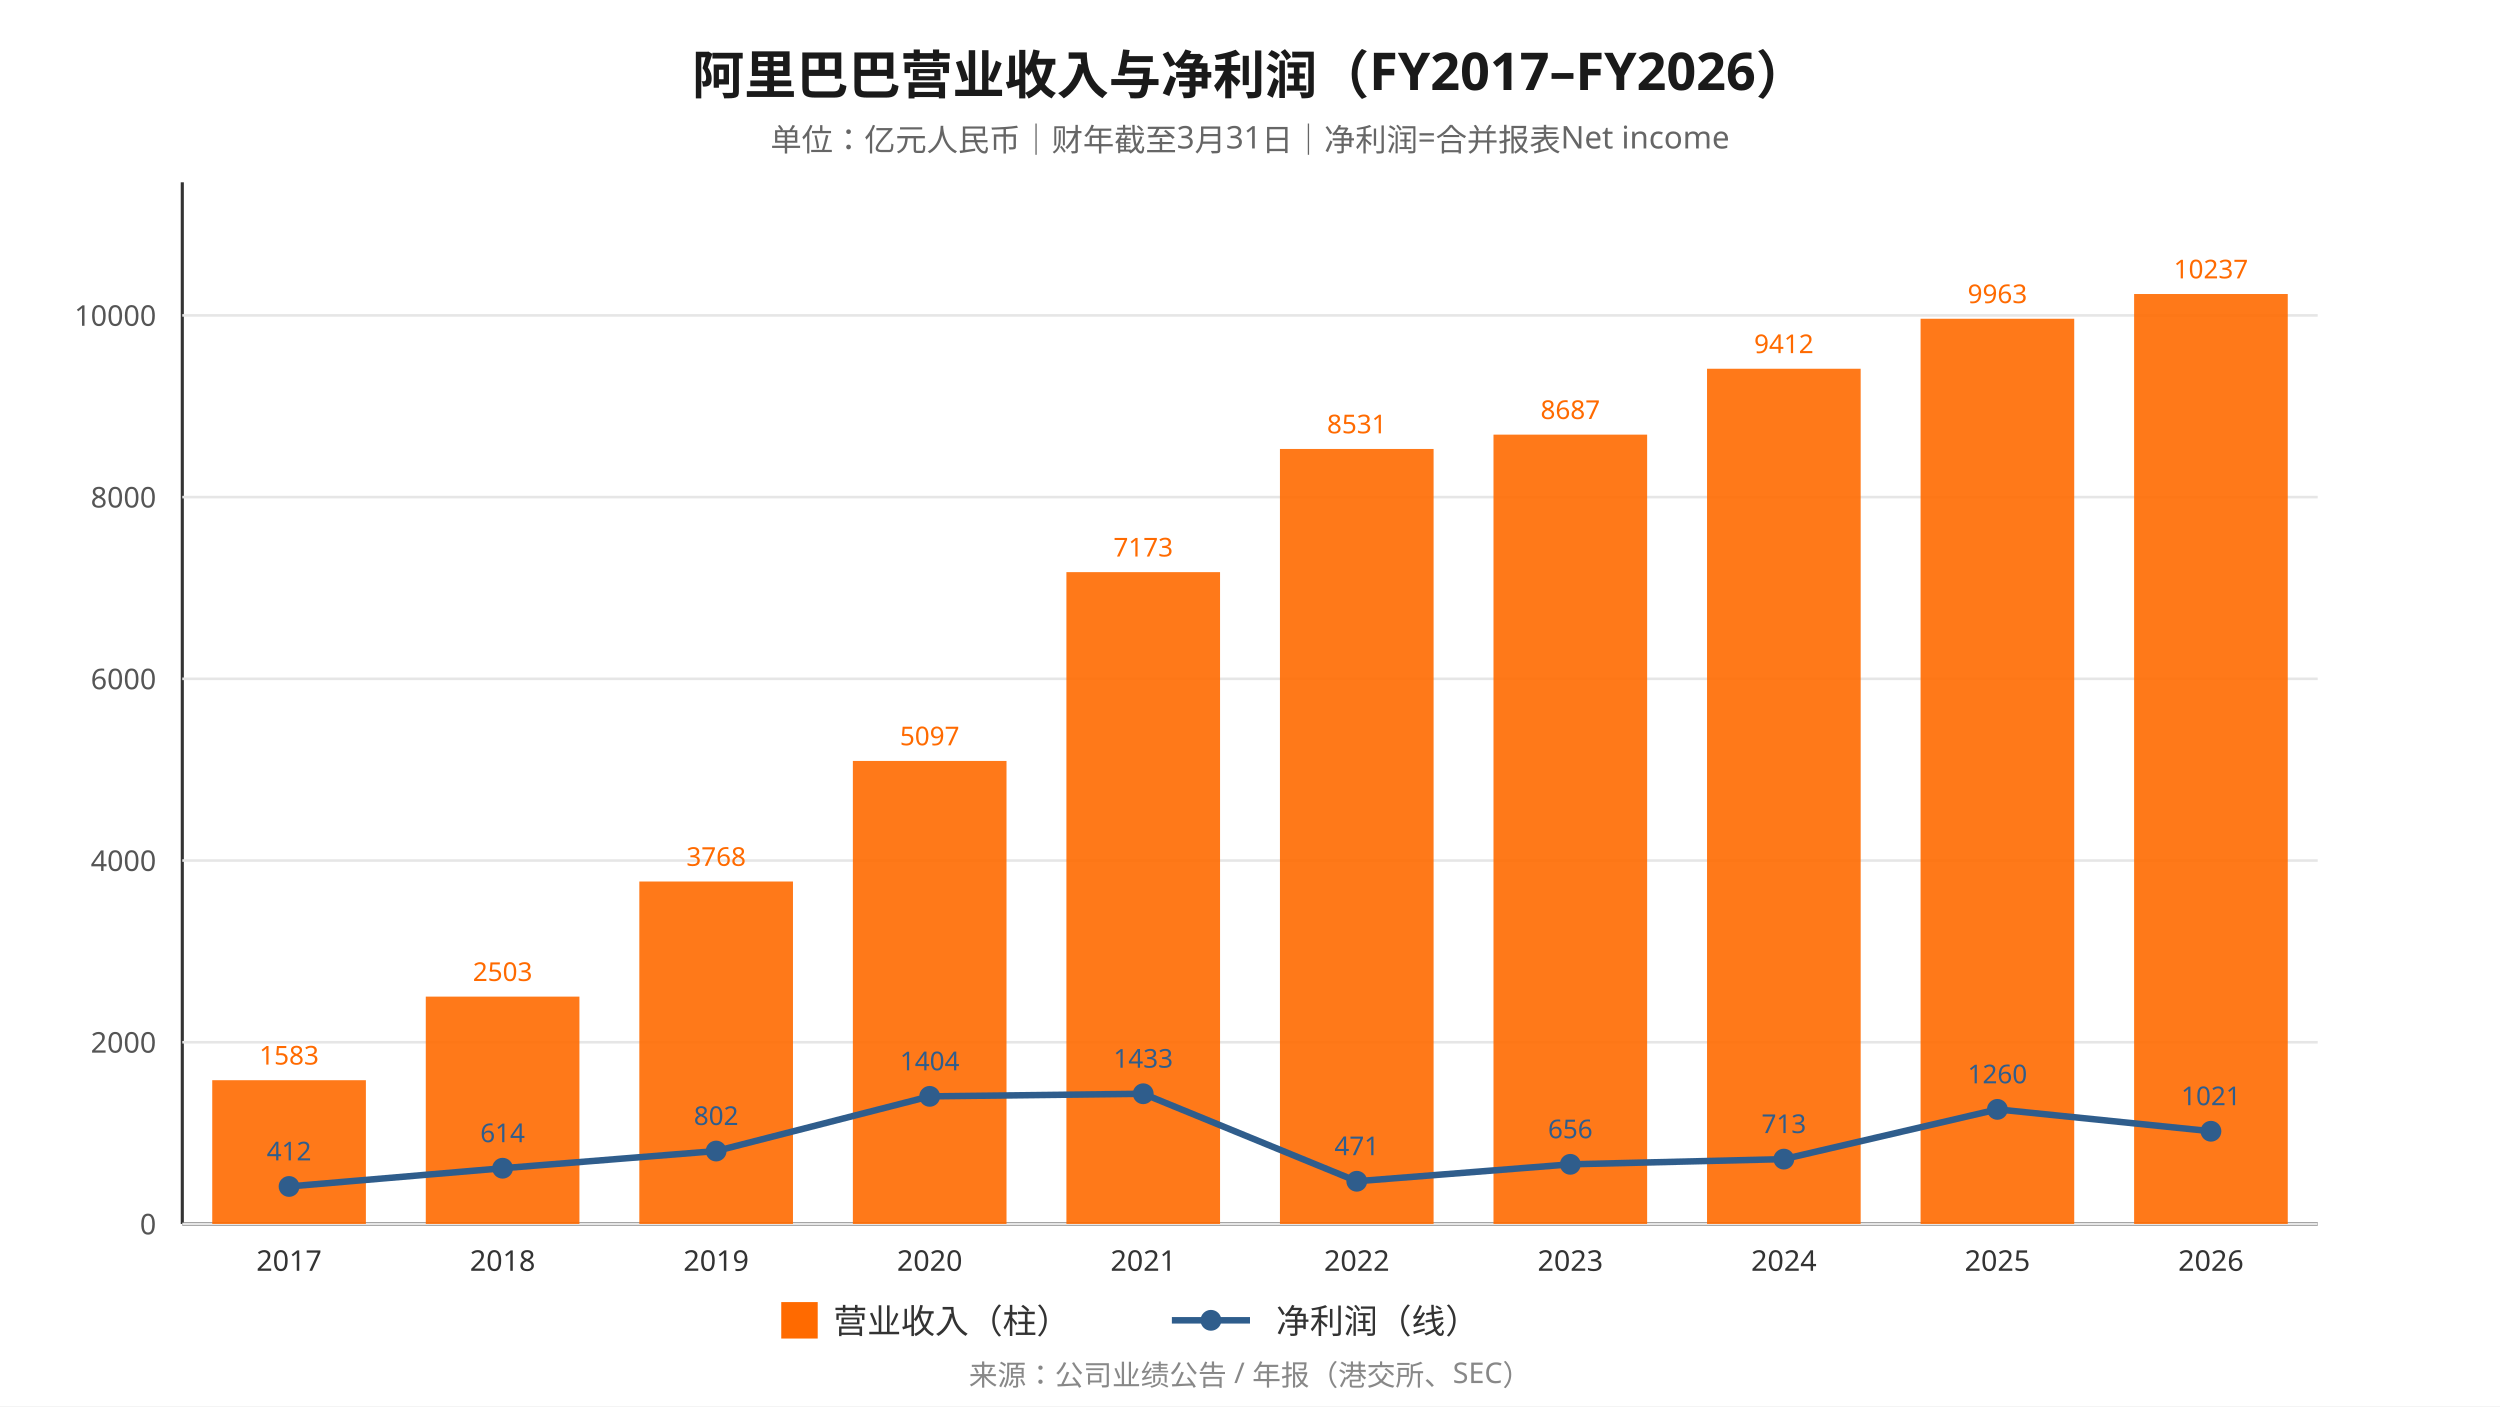
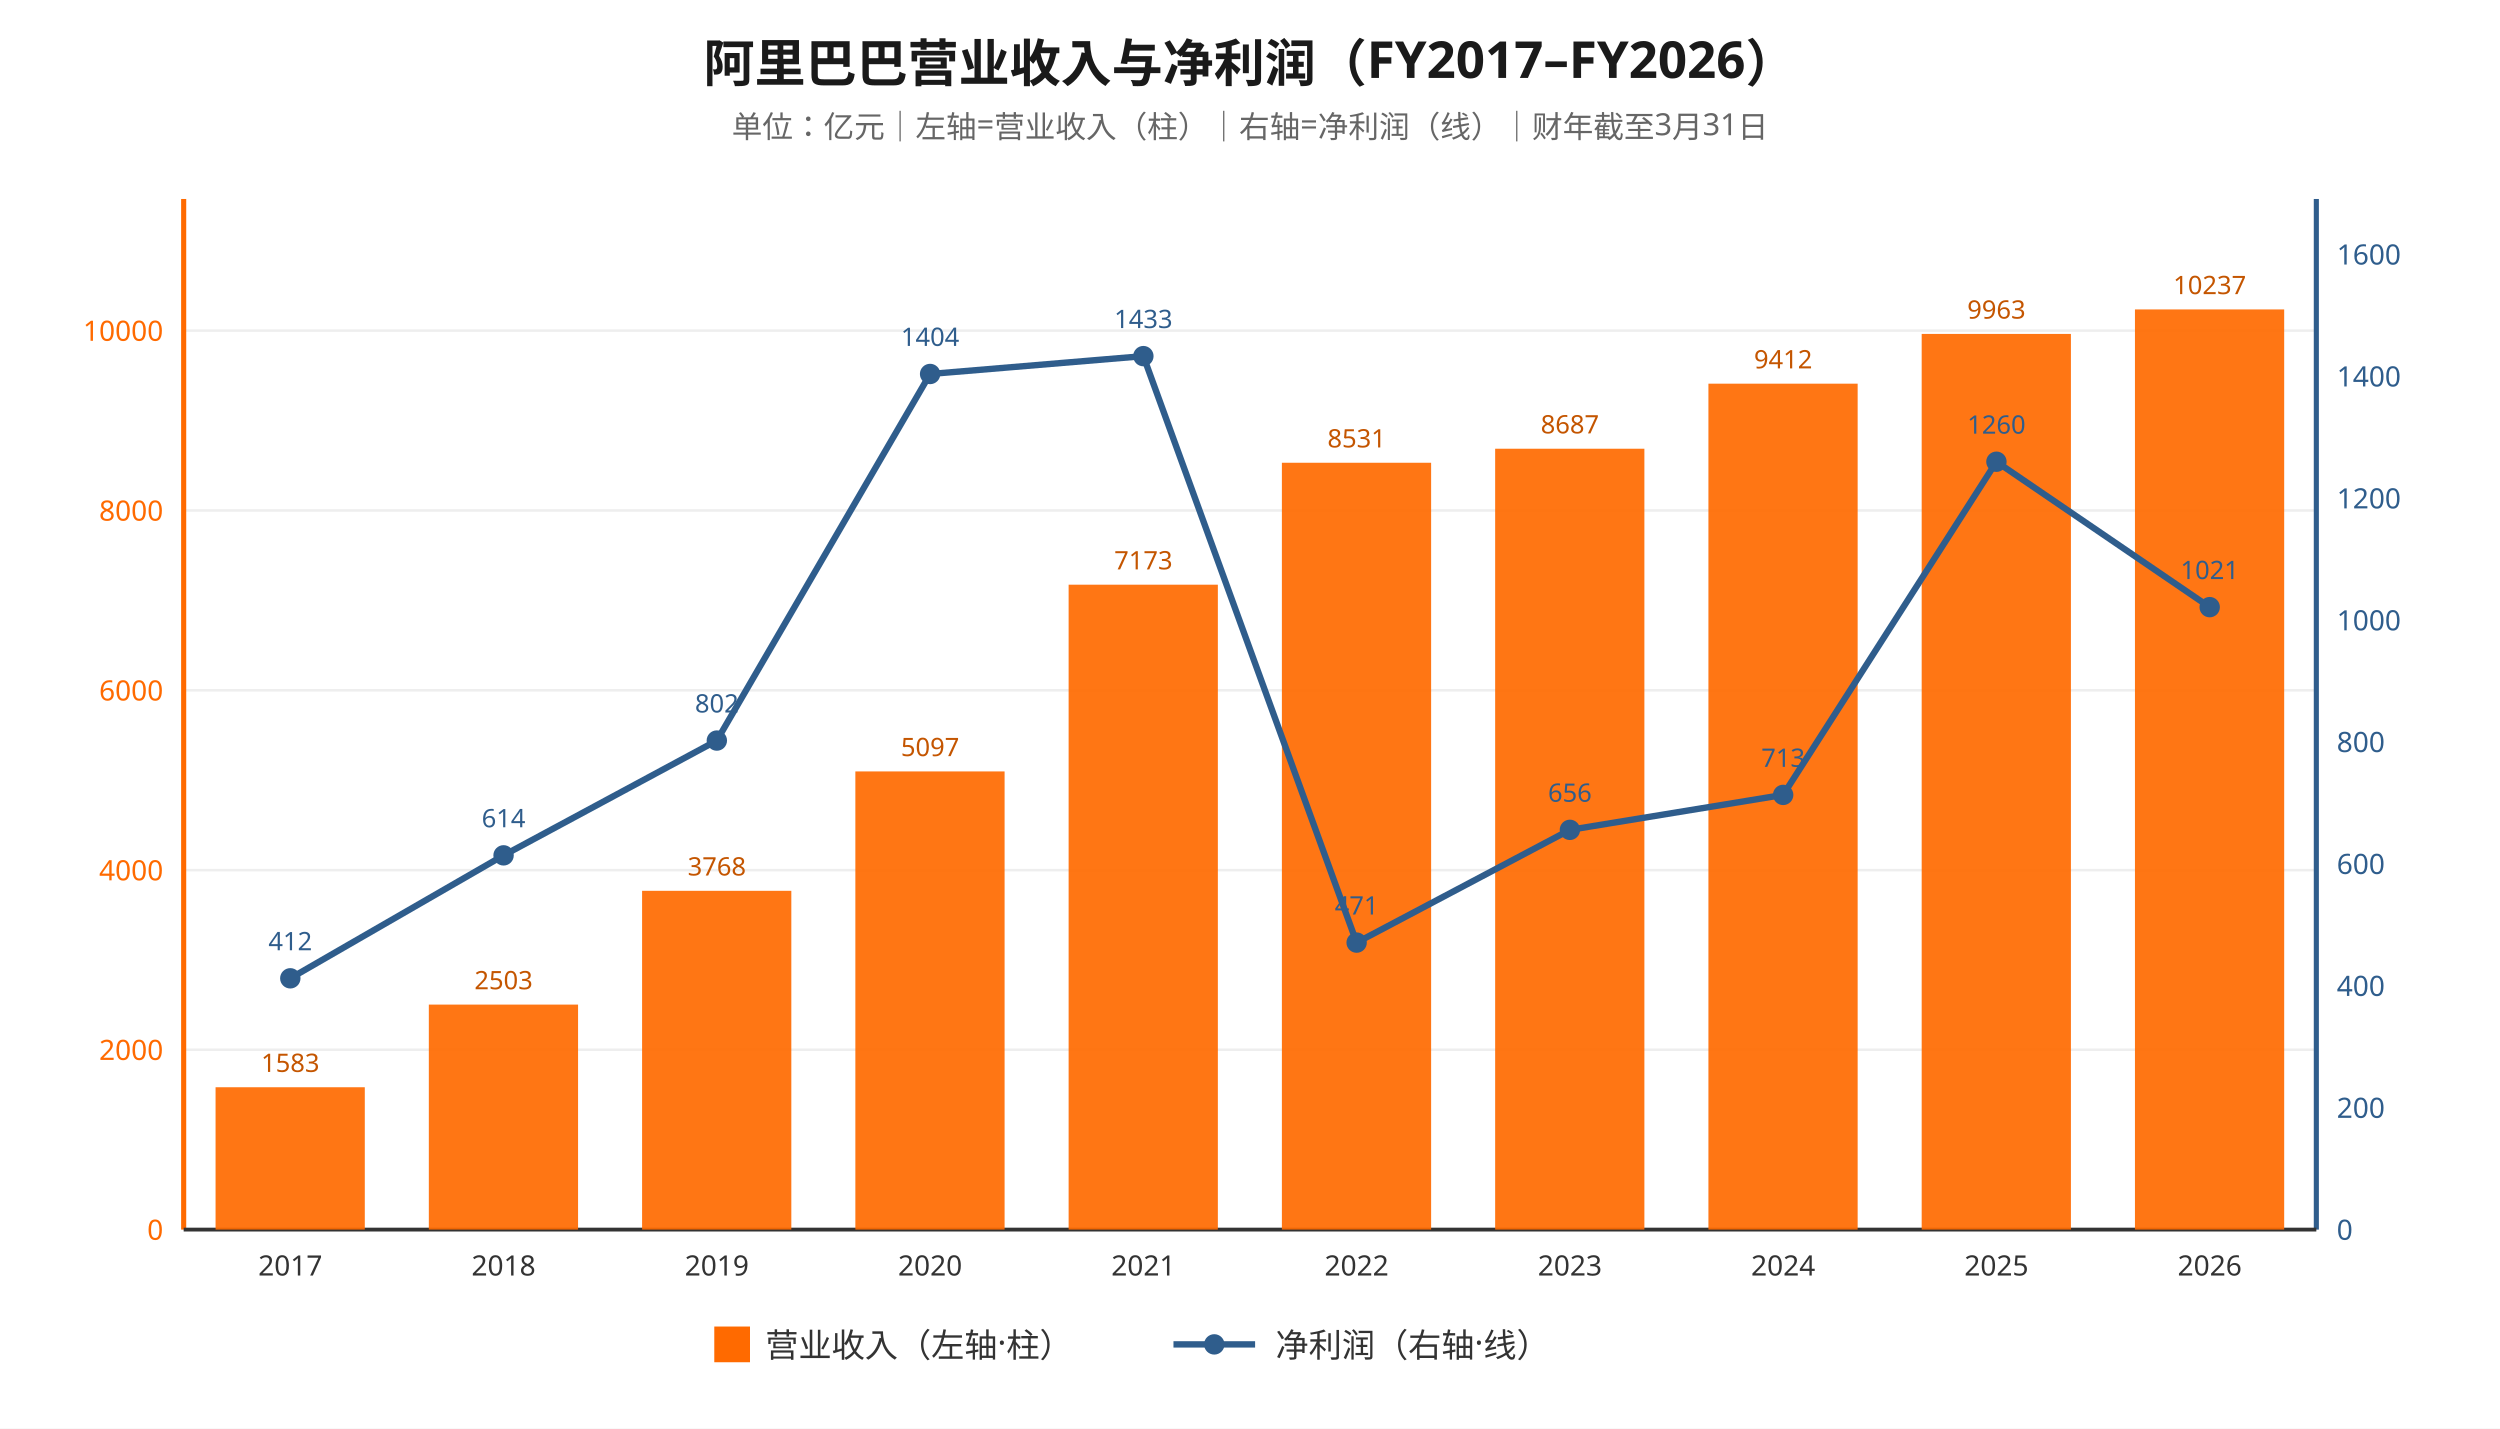
- <svg xmlns="http://www.w3.org/2000/svg" width="960" height="540" viewBox="0 0 960 540">
+ <svg xmlns="http://www.w3.org/2000/svg" width="980" height="560" viewBox="0 0 980 560">
  <rect width="100%" height="100%" fill="#ffffff" />
-   <text x="480" y="36" text-anchor="middle" font-family="Microsoft YaHei, SimHei, sans-serif" font-size="20" font-weight="700" fill="#1a1a1a">阿里巴巴营业收入与净利润（FY2017–FY2026）</text>
-   <text x="480" y="58" text-anchor="middle" font-family="Microsoft YaHei, SimHei, sans-serif" font-size="12" fill="#666">单位：亿元人民币｜财年截至3月31日｜净利润=合并报表Net income</text>
-   <line x1="70" y1="70" x2="70" y2="470" stroke="#333" stroke-width="1.2" />
-   <line x1="70" y1="470" x2="890" y2="470" stroke="#333" stroke-width="1.2" />
-   <line x1="70" y1="470.0" x2="890" y2="470.0" stroke="#e6e6e6" stroke-width="1" />
-   <text x="60" y="474.0" text-anchor="end" font-family="Segoe UI, sans-serif" font-size="11" fill="#555">0</text>
-   <line x1="70" y1="400.223" x2="890" y2="400.223" stroke="#e6e6e6" stroke-width="1" />
-   <text x="60" y="404.223" text-anchor="end" font-family="Segoe UI, sans-serif" font-size="11" fill="#555">2000</text>
-   <line x1="70" y1="330.446" x2="890" y2="330.446" stroke="#e6e6e6" stroke-width="1" />
-   <text x="60" y="334.446" text-anchor="end" font-family="Segoe UI, sans-serif" font-size="11" fill="#555">4000</text>
-   <line x1="70" y1="260.669" x2="890" y2="260.669" stroke="#e6e6e6" stroke-width="1" />
-   <text x="60" y="264.669" text-anchor="end" font-family="Segoe UI, sans-serif" font-size="11" fill="#555">6000</text>
-   <line x1="70" y1="190.892" x2="890" y2="190.892" stroke="#e6e6e6" stroke-width="1" />
-   <text x="60" y="194.892" text-anchor="end" font-family="Segoe UI, sans-serif" font-size="11" fill="#555">8000</text>
-   <line x1="70" y1="121.115" x2="890" y2="121.115" stroke="#e6e6e6" stroke-width="1" />
-   <text x="60" y="125.115" text-anchor="end" font-family="Segoe UI, sans-serif" font-size="11" fill="#555">10000</text>
-   <rect x="81.5" y="414.8" width="59.0" height="55.2" fill="#FF6A00" opacity="0.9" />
-   <text x="111.0" y="408.8" text-anchor="middle" font-family="Segoe UI, sans-serif" font-size="10" fill="#FF6A00">1583</text>
-   <text x="111.0" y="488" text-anchor="middle" font-family="Segoe UI, sans-serif" font-size="11" fill="#333">2017</text>
-   <rect x="163.5" y="382.7" width="59.0" height="87.3" fill="#FF6A00" opacity="0.9" />
-   <text x="193.0" y="376.7" text-anchor="middle" font-family="Segoe UI, sans-serif" font-size="10" fill="#FF6A00">2503</text>
-   <text x="193.0" y="488" text-anchor="middle" font-family="Segoe UI, sans-serif" font-size="11" fill="#333">2018</text>
-   <rect x="245.5" y="338.5" width="59.0" height="131.5" fill="#FF6A00" opacity="0.9" />
-   <text x="275.0" y="332.5" text-anchor="middle" font-family="Segoe UI, sans-serif" font-size="10" fill="#FF6A00">3768</text>
-   <text x="275.0" y="488" text-anchor="middle" font-family="Segoe UI, sans-serif" font-size="11" fill="#333">2019</text>
-   <rect x="327.5" y="292.2" width="59.0" height="177.8" fill="#FF6A00" opacity="0.9" />
-   <text x="357.0" y="286.2" text-anchor="middle" font-family="Segoe UI, sans-serif" font-size="10" fill="#FF6A00">5097</text>
-   <text x="357.0" y="488" text-anchor="middle" font-family="Segoe UI, sans-serif" font-size="11" fill="#333">2020</text>
-   <rect x="409.5" y="219.7" width="59.0" height="250.3" fill="#FF6A00" opacity="0.9" />
-   <text x="439.0" y="213.7" text-anchor="middle" font-family="Segoe UI, sans-serif" font-size="10" fill="#FF6A00">7173</text>
-   <text x="439.0" y="488" text-anchor="middle" font-family="Segoe UI, sans-serif" font-size="11" fill="#333">2021</text>
-   <rect x="491.5" y="172.4" width="59.0" height="297.6" fill="#FF6A00" opacity="0.9" />
-   <text x="521.0" y="166.4" text-anchor="middle" font-family="Segoe UI, sans-serif" font-size="10" fill="#FF6A00">8531</text>
-   <text x="521.0" y="488" text-anchor="middle" font-family="Segoe UI, sans-serif" font-size="11" fill="#333">2022</text>
-   <rect x="573.5" y="166.9" width="59.0" height="303.1" fill="#FF6A00" opacity="0.9" />
-   <text x="603.0" y="160.9" text-anchor="middle" font-family="Segoe UI, sans-serif" font-size="10" fill="#FF6A00">8687</text>
-   <text x="603.0" y="488" text-anchor="middle" font-family="Segoe UI, sans-serif" font-size="11" fill="#333">2023</text>
-   <rect x="655.5" y="141.6" width="59.0" height="328.4" fill="#FF6A00" opacity="0.9" />
-   <text x="685.0" y="135.6" text-anchor="middle" font-family="Segoe UI, sans-serif" font-size="10" fill="#FF6A00">9412</text>
-   <text x="685.0" y="488" text-anchor="middle" font-family="Segoe UI, sans-serif" font-size="11" fill="#333">2024</text>
-   <rect x="737.5" y="122.4" width="59.0" height="347.6" fill="#FF6A00" opacity="0.9" />
-   <text x="767.0" y="116.4" text-anchor="middle" font-family="Segoe UI, sans-serif" font-size="10" fill="#FF6A00">9963</text>
-   <text x="767.0" y="488" text-anchor="middle" font-family="Segoe UI, sans-serif" font-size="11" fill="#333">2025</text>
-   <rect x="819.5" y="112.9" width="59.0" height="357.1" fill="#FF6A00" opacity="0.9" />
-   <text x="849.0" y="106.9" text-anchor="middle" font-family="Segoe UI, sans-serif" font-size="10" fill="#FF6A00">10237</text>
-   <text x="849.0" y="488" text-anchor="middle" font-family="Segoe UI, sans-serif" font-size="11" fill="#333">2026</text>
-   <polyline points="111.0,455.6 193.0,448.6 275.0,442.0 357.0,421.0 439.0,420.0 521.0,453.6 603.0,447.1 685.0,445.1 767.0,426.0 849.0,434.4" fill="none" stroke="#2F5D8C" stroke-width="2.5" />
-   <circle cx="111.0" cy="455.6" r="4" fill="#2F5D8C" />
-   <text x="111.0" y="445.6" text-anchor="middle" font-family="Segoe UI, sans-serif" font-size="10" fill="#2F5D8C">412</text>
-   <circle cx="193.0" cy="448.6" r="4" fill="#2F5D8C" />
-   <text x="193.0" y="438.6" text-anchor="middle" font-family="Segoe UI, sans-serif" font-size="10" fill="#2F5D8C">614</text>
-   <circle cx="275.0" cy="442.0" r="4" fill="#2F5D8C" />
-   <text x="275.0" y="432.0" text-anchor="middle" font-family="Segoe UI, sans-serif" font-size="10" fill="#2F5D8C">802</text>
-   <circle cx="357.0" cy="421.0" r="4" fill="#2F5D8C" />
-   <text x="357.0" y="411.0" text-anchor="middle" font-family="Segoe UI, sans-serif" font-size="10" fill="#2F5D8C">1404</text>
-   <circle cx="439.0" cy="420.0" r="4" fill="#2F5D8C" />
-   <text x="439.0" y="410.0" text-anchor="middle" font-family="Segoe UI, sans-serif" font-size="10" fill="#2F5D8C">1433</text>
-   <circle cx="521.0" cy="453.6" r="4" fill="#2F5D8C" />
-   <text x="521.0" y="443.6" text-anchor="middle" font-family="Segoe UI, sans-serif" font-size="10" fill="#2F5D8C">471</text>
-   <circle cx="603.0" cy="447.1" r="4" fill="#2F5D8C" />
-   <text x="603.0" y="437.1" text-anchor="middle" font-family="Segoe UI, sans-serif" font-size="10" fill="#2F5D8C">656</text>
-   <circle cx="685.0" cy="445.1" r="4" fill="#2F5D8C" />
-   <text x="685.0" y="435.1" text-anchor="middle" font-family="Segoe UI, sans-serif" font-size="10" fill="#2F5D8C">713</text>
-   <circle cx="767.0" cy="426.0" r="4" fill="#2F5D8C" />
-   <text x="767.0" y="416.0" text-anchor="middle" font-family="Segoe UI, sans-serif" font-size="10" fill="#2F5D8C">1260</text>
-   <circle cx="849.0" cy="434.4" r="4" fill="#2F5D8C" />
-   <text x="849.0" y="424.4" text-anchor="middle" font-family="Segoe UI, sans-serif" font-size="10" fill="#2F5D8C">1021</text>
-   <rect x="300" y="500" width="14" height="14" fill="#FF6A00" />
-   <text x="320" y="512" font-family="Microsoft YaHei, SimHei, sans-serif" font-size="13" fill="#333">营业收入（柱）</text>
-   <line x1="450" y1="507" x2="480" y2="507" stroke="#2F5D8C" stroke-width="2.5" />
-   <circle cx="465" cy="507" r="4" fill="#2F5D8C" />
-   <text x="490" y="512" font-family="Microsoft YaHei, SimHei, sans-serif" font-size="13" fill="#333">净利润（线）</text>
-   <text x="480" y="532" text-anchor="middle" font-family="Microsoft YaHei, SimHei, sans-serif" font-size="11" fill="#888">来源：公司业绩公告 / 年报（港交所、SEC）</text>
+   <text x="490" y="32" text-anchor="middle" font-family="Microsoft YaHei, SimHei, sans-serif" font-size="20" font-weight="700" fill="#1a1a1a">阿里巴巴营业收入与净利润（FY2017–FY2026）</text>
+   <text x="490" y="54" text-anchor="middle" font-family="Microsoft YaHei, SimHei, sans-serif" font-size="12" fill="#666">单位：亿元｜左轴=营业收入（柱）｜右轴=净利润（线）｜财年截至3月31日</text>
+   <line x1="72" y1="482.0" x2="908" y2="482.0" stroke="#eeeeee" stroke-width="1" />
+   <text x="64" y="486.0" text-anchor="end" font-family="Segoe UI, sans-serif" font-size="11" fill="#FF6A00">0</text>
+   <line x1="72" y1="411.5" x2="908" y2="411.5" stroke="#eeeeee" stroke-width="1" />
+   <text x="64" y="415.5" text-anchor="end" font-family="Segoe UI, sans-serif" font-size="11" fill="#FF6A00">2000</text>
+   <line x1="72" y1="341.1" x2="908" y2="341.1" stroke="#eeeeee" stroke-width="1" />
+   <text x="64" y="345.1" text-anchor="end" font-family="Segoe UI, sans-serif" font-size="11" fill="#FF6A00">4000</text>
+   <line x1="72" y1="270.6" x2="908" y2="270.6" stroke="#eeeeee" stroke-width="1" />
+   <text x="64" y="274.6" text-anchor="end" font-family="Segoe UI, sans-serif" font-size="11" fill="#FF6A00">6000</text>
+   <line x1="72" y1="200.1" x2="908" y2="200.1" stroke="#eeeeee" stroke-width="1" />
+   <text x="64" y="204.1" text-anchor="end" font-family="Segoe UI, sans-serif" font-size="11" fill="#FF6A00">8000</text>
+   <line x1="72" y1="129.6" x2="908" y2="129.6" stroke="#eeeeee" stroke-width="1" />
+   <text x="64" y="133.6" text-anchor="end" font-family="Segoe UI, sans-serif" font-size="11" fill="#FF6A00">10000</text>
+   <text x="916" y="486.0" text-anchor="start" font-family="Segoe UI, sans-serif" font-size="11" fill="#2F5D8C">0</text>
+   <text x="916" y="438.2" text-anchor="start" font-family="Segoe UI, sans-serif" font-size="11" fill="#2F5D8C">200</text>
+   <text x="916" y="390.4" text-anchor="start" font-family="Segoe UI, sans-serif" font-size="11" fill="#2F5D8C">400</text>
+   <text x="916" y="342.6" text-anchor="start" font-family="Segoe UI, sans-serif" font-size="11" fill="#2F5D8C">600</text>
+   <text x="916" y="294.8" text-anchor="start" font-family="Segoe UI, sans-serif" font-size="11" fill="#2F5D8C">800</text>
+   <text x="916" y="247.1" text-anchor="start" font-family="Segoe UI, sans-serif" font-size="11" fill="#2F5D8C">1000</text>
+   <text x="916" y="199.3" text-anchor="start" font-family="Segoe UI, sans-serif" font-size="11" fill="#2F5D8C">1200</text>
+   <text x="916" y="151.5" text-anchor="start" font-family="Segoe UI, sans-serif" font-size="11" fill="#2F5D8C">1400</text>
+   <text x="916" y="103.7" text-anchor="start" font-family="Segoe UI, sans-serif" font-size="11" fill="#2F5D8C">1600</text>
+   <line x1="72" y1="78" x2="72" y2="482" stroke="#FF6A00" stroke-width="2" />
+   <line x1="908" y1="78" x2="908" y2="482" stroke="#2F5D8C" stroke-width="2" />
+   <line x1="72" y1="482" x2="908" y2="482" stroke="#333" stroke-width="1.5" />
+   <rect x="84.5" y="426.2" width="58.5" height="55.8" fill="#FF6A00" opacity="0.92" />
+   <text x="113.8" y="420.2" text-anchor="middle" font-family="Segoe UI, sans-serif" font-size="10" fill="#C45500">1583</text>
+   <text x="113.8" y="500" text-anchor="middle" font-family="Segoe UI, sans-serif" font-size="11" fill="#333">2017</text>
+   <rect x="168.1" y="393.8" width="58.5" height="88.2" fill="#FF6A00" opacity="0.92" />
+   <text x="197.4" y="387.8" text-anchor="middle" font-family="Segoe UI, sans-serif" font-size="10" fill="#C45500">2503</text>
+   <text x="197.4" y="500" text-anchor="middle" font-family="Segoe UI, sans-serif" font-size="11" fill="#333">2018</text>
+   <rect x="251.7" y="349.2" width="58.5" height="132.8" fill="#FF6A00" opacity="0.92" />
+   <text x="281.0" y="343.2" text-anchor="middle" font-family="Segoe UI, sans-serif" font-size="10" fill="#C45500">3768</text>
+   <text x="281.0" y="500" text-anchor="middle" font-family="Segoe UI, sans-serif" font-size="11" fill="#333">2019</text>
+   <rect x="335.3" y="302.4" width="58.5" height="179.6" fill="#FF6A00" opacity="0.92" />
+   <text x="364.6" y="296.4" text-anchor="middle" font-family="Segoe UI, sans-serif" font-size="10" fill="#C45500">5097</text>
+   <text x="364.6" y="500" text-anchor="middle" font-family="Segoe UI, sans-serif" font-size="11" fill="#333">2020</text>
+   <rect x="418.9" y="229.2" width="58.5" height="252.8" fill="#FF6A00" opacity="0.92" />
+   <text x="448.2" y="223.2" text-anchor="middle" font-family="Segoe UI, sans-serif" font-size="10" fill="#C45500">7173</text>
+   <text x="448.2" y="500" text-anchor="middle" font-family="Segoe UI, sans-serif" font-size="11" fill="#333">2021</text>
+   <rect x="502.5" y="181.4" width="58.5" height="300.6" fill="#FF6A00" opacity="0.92" />
+   <text x="531.8" y="175.4" text-anchor="middle" font-family="Segoe UI, sans-serif" font-size="10" fill="#C45500">8531</text>
+   <text x="531.8" y="500" text-anchor="middle" font-family="Segoe UI, sans-serif" font-size="11" fill="#333">2022</text>
+   <rect x="586.1" y="175.9" width="58.5" height="306.1" fill="#FF6A00" opacity="0.92" />
+   <text x="615.4" y="169.9" text-anchor="middle" font-family="Segoe UI, sans-serif" font-size="10" fill="#C45500">8687</text>
+   <text x="615.4" y="500" text-anchor="middle" font-family="Segoe UI, sans-serif" font-size="11" fill="#333">2023</text>
+   <rect x="669.7" y="150.4" width="58.5" height="331.6" fill="#FF6A00" opacity="0.92" />
+   <text x="699.0" y="144.4" text-anchor="middle" font-family="Segoe UI, sans-serif" font-size="10" fill="#C45500">9412</text>
+   <text x="699.0" y="500" text-anchor="middle" font-family="Segoe UI, sans-serif" font-size="11" fill="#333">2024</text>
+   <rect x="753.3" y="130.9" width="58.5" height="351.1" fill="#FF6A00" opacity="0.92" />
+   <text x="782.6" y="124.9" text-anchor="middle" font-family="Segoe UI, sans-serif" font-size="10" fill="#C45500">9963</text>
+   <text x="782.6" y="500" text-anchor="middle" font-family="Segoe UI, sans-serif" font-size="11" fill="#333">2025</text>
+   <rect x="836.9" y="121.3" width="58.5" height="360.7" fill="#FF6A00" opacity="0.92" />
+   <text x="866.2" y="115.3" text-anchor="middle" font-family="Segoe UI, sans-serif" font-size="10" fill="#C45500">10237</text>
+   <text x="866.2" y="500" text-anchor="middle" font-family="Segoe UI, sans-serif" font-size="11" fill="#333">2026</text>
+   <polyline points="113.8,383.5 197.4,335.3 281.0,290.3 364.6,146.6 448.2,139.6 531.8,369.5 615.4,325.3 699.0,311.6 782.6,181.0 866.2,238.0" fill="none" stroke="#2F5D8C" stroke-width="2.5" />
+   <circle cx="113.8" cy="383.5" r="4" fill="#2F5D8C" />
+   <text x="113.8" y="372.5" text-anchor="middle" font-family="Segoe UI, sans-serif" font-size="10" fill="#2F5D8C">412</text>
+   <circle cx="197.4" cy="335.3" r="4" fill="#2F5D8C" />
+   <text x="197.4" y="324.3" text-anchor="middle" font-family="Segoe UI, sans-serif" font-size="10" fill="#2F5D8C">614</text>
+   <circle cx="281.0" cy="290.3" r="4" fill="#2F5D8C" />
+   <text x="281.0" y="279.3" text-anchor="middle" font-family="Segoe UI, sans-serif" font-size="10" fill="#2F5D8C">802</text>
+   <circle cx="364.6" cy="146.6" r="4" fill="#2F5D8C" />
+   <text x="364.6" y="135.6" text-anchor="middle" font-family="Segoe UI, sans-serif" font-size="10" fill="#2F5D8C">1404</text>
+   <circle cx="448.2" cy="139.6" r="4" fill="#2F5D8C" />
+   <text x="448.2" y="128.6" text-anchor="middle" font-family="Segoe UI, sans-serif" font-size="10" fill="#2F5D8C">1433</text>
+   <circle cx="531.8" cy="369.5" r="4" fill="#2F5D8C" />
+   <text x="531.8" y="358.5" text-anchor="middle" font-family="Segoe UI, sans-serif" font-size="10" fill="#2F5D8C">471</text>
+   <circle cx="615.4" cy="325.3" r="4" fill="#2F5D8C" />
+   <text x="615.4" y="314.3" text-anchor="middle" font-family="Segoe UI, sans-serif" font-size="10" fill="#2F5D8C">656</text>
+   <circle cx="699.0" cy="311.6" r="4" fill="#2F5D8C" />
+   <text x="699.0" y="300.6" text-anchor="middle" font-family="Segoe UI, sans-serif" font-size="10" fill="#2F5D8C">713</text>
+   <circle cx="782.6" cy="181.0" r="4" fill="#2F5D8C" />
+   <text x="782.6" y="170.0" text-anchor="middle" font-family="Segoe UI, sans-serif" font-size="10" fill="#2F5D8C">1260</text>
+   <circle cx="866.2" cy="238.0" r="4" fill="#2F5D8C" />
+   <text x="866.2" y="227.0" text-anchor="middle" font-family="Segoe UI, sans-serif" font-size="10" fill="#2F5D8C">1021</text>
+   <rect x="280" y="520" width="14" height="14" fill="#FF6A00" />
+   <text x="300" y="532" font-family="Microsoft YaHei, SimHei, sans-serif" font-size="13" fill="#333">营业收入（左轴·柱）</text>
+   <line x1="460" y1="527" x2="492" y2="527" stroke="#2F5D8C" stroke-width="2.5" />
+   <circle cx="476" cy="527" r="4" fill="#2F5D8C" />
+   <text x="500" y="532" font-family="Microsoft YaHei, SimHei, sans-serif" font-size="13" fill="#333">净利润（右轴·线）</text>
</svg>
